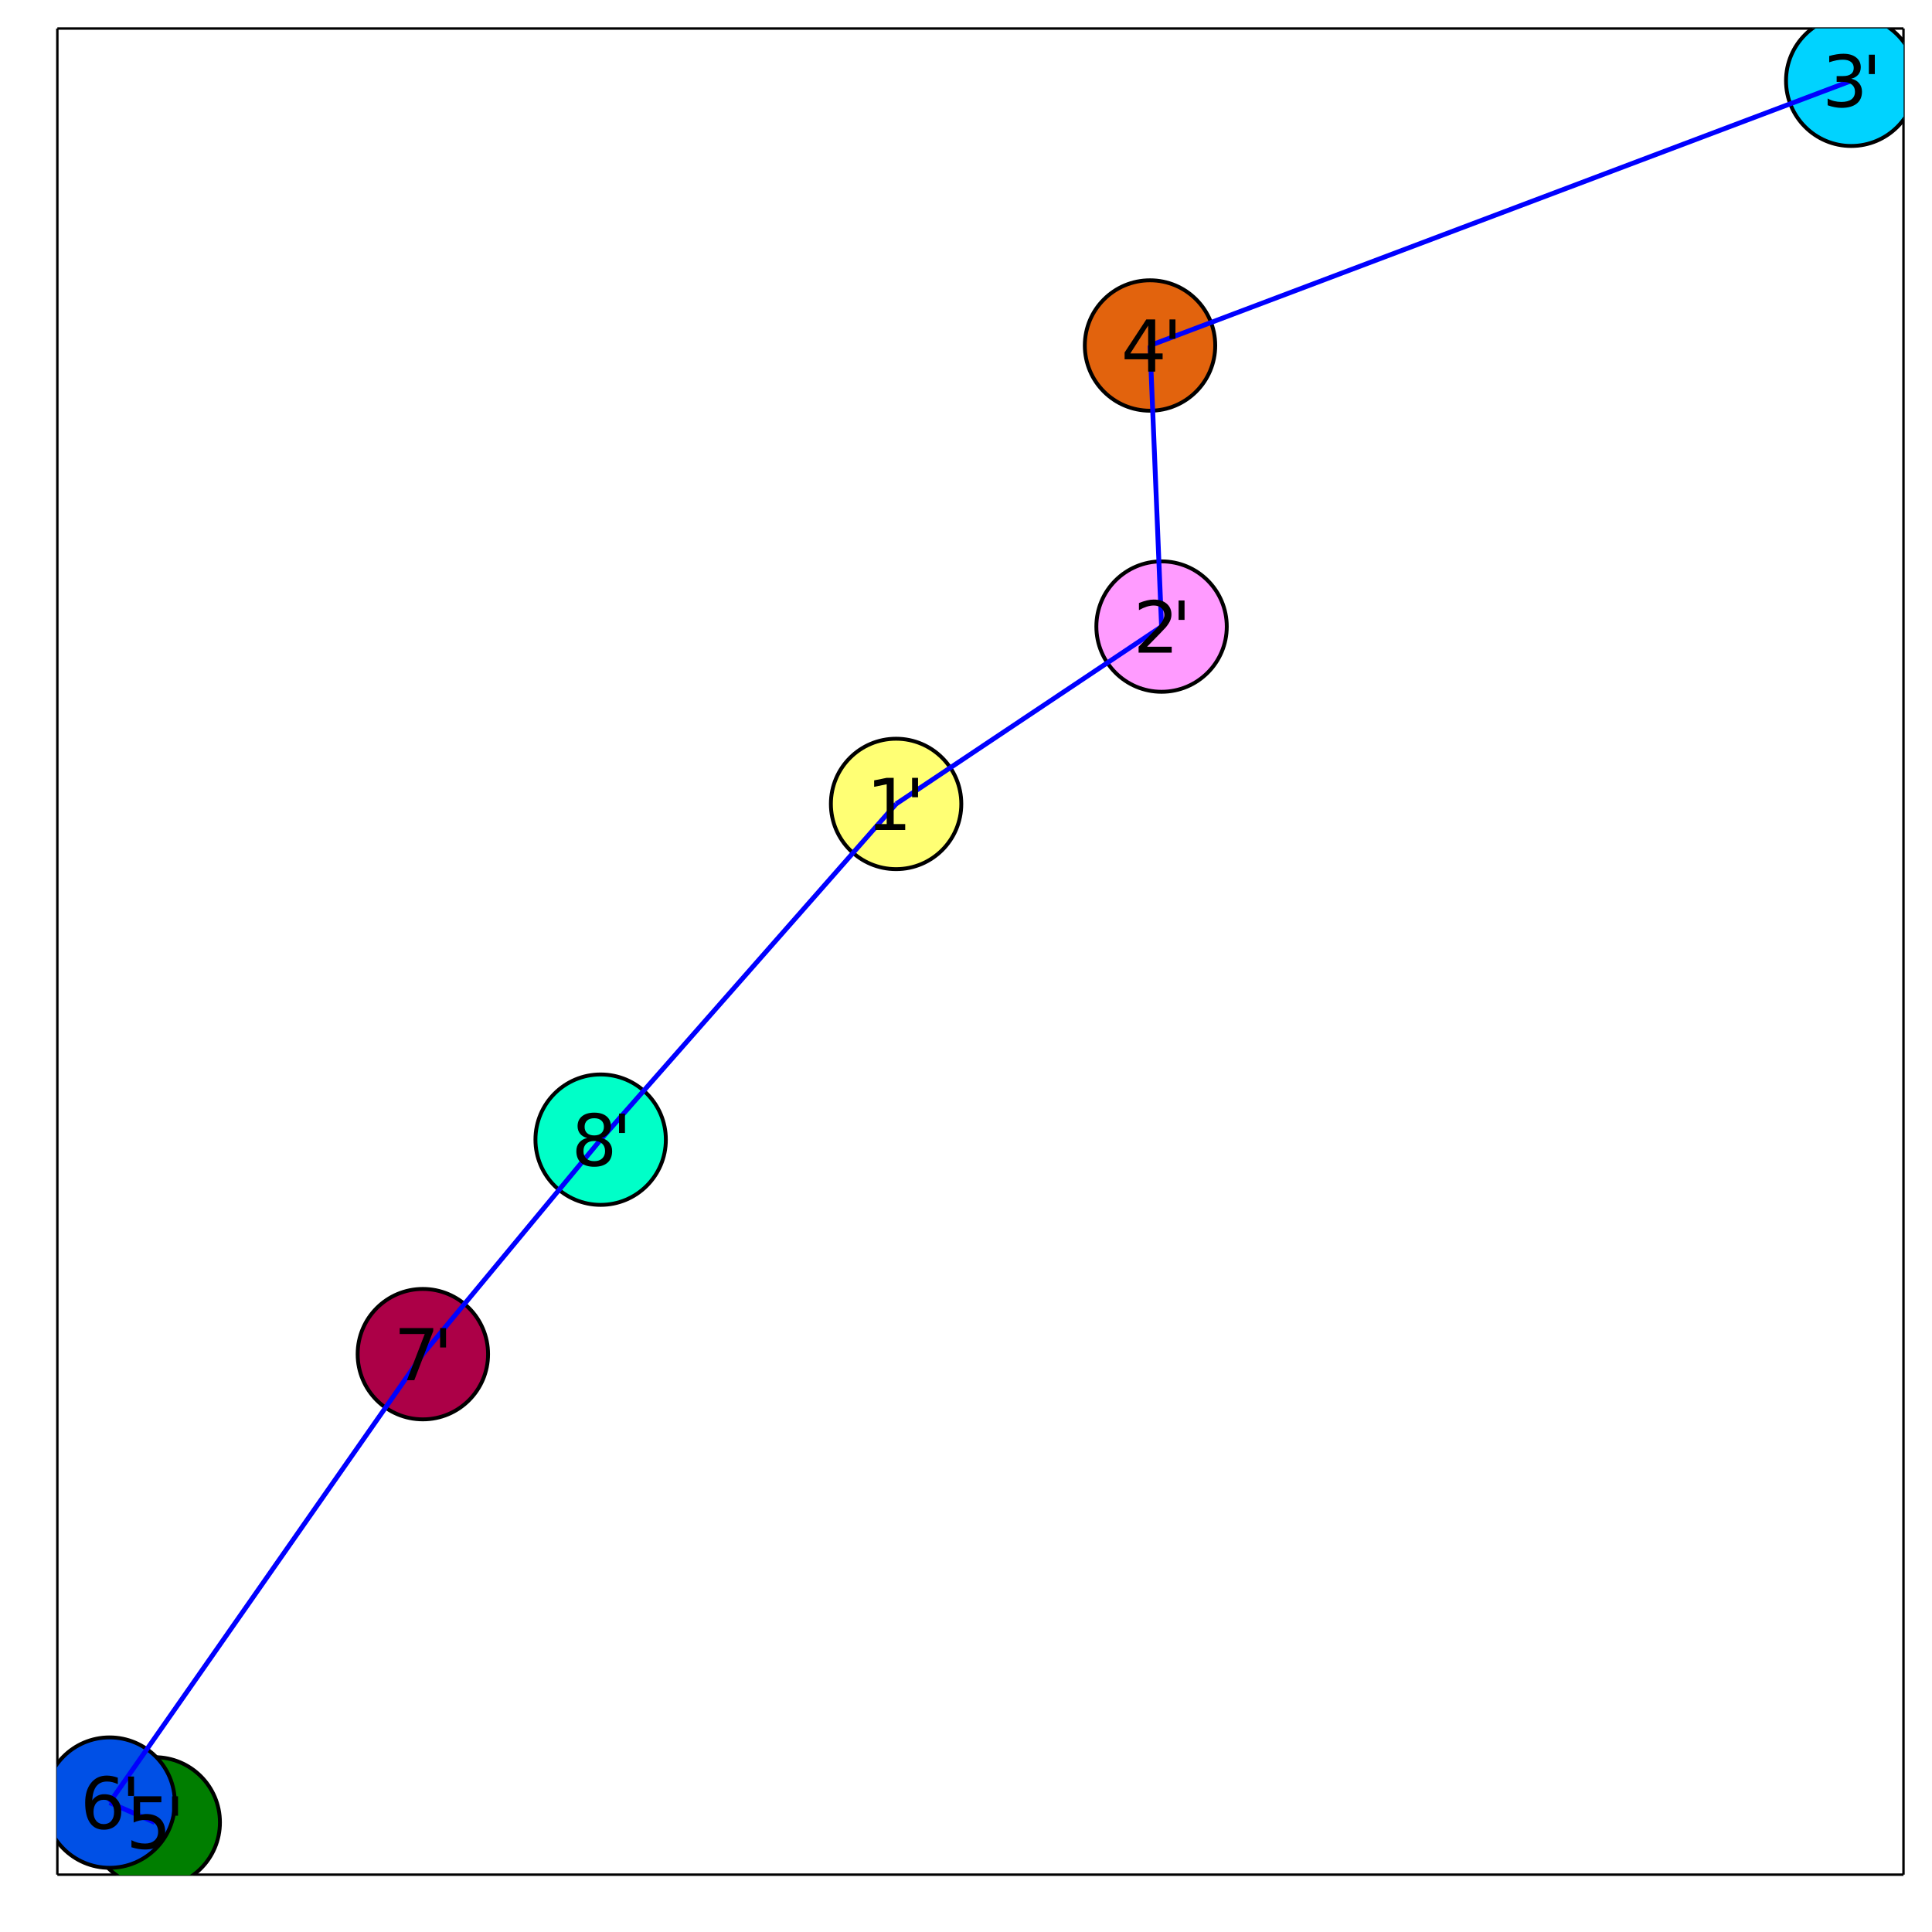
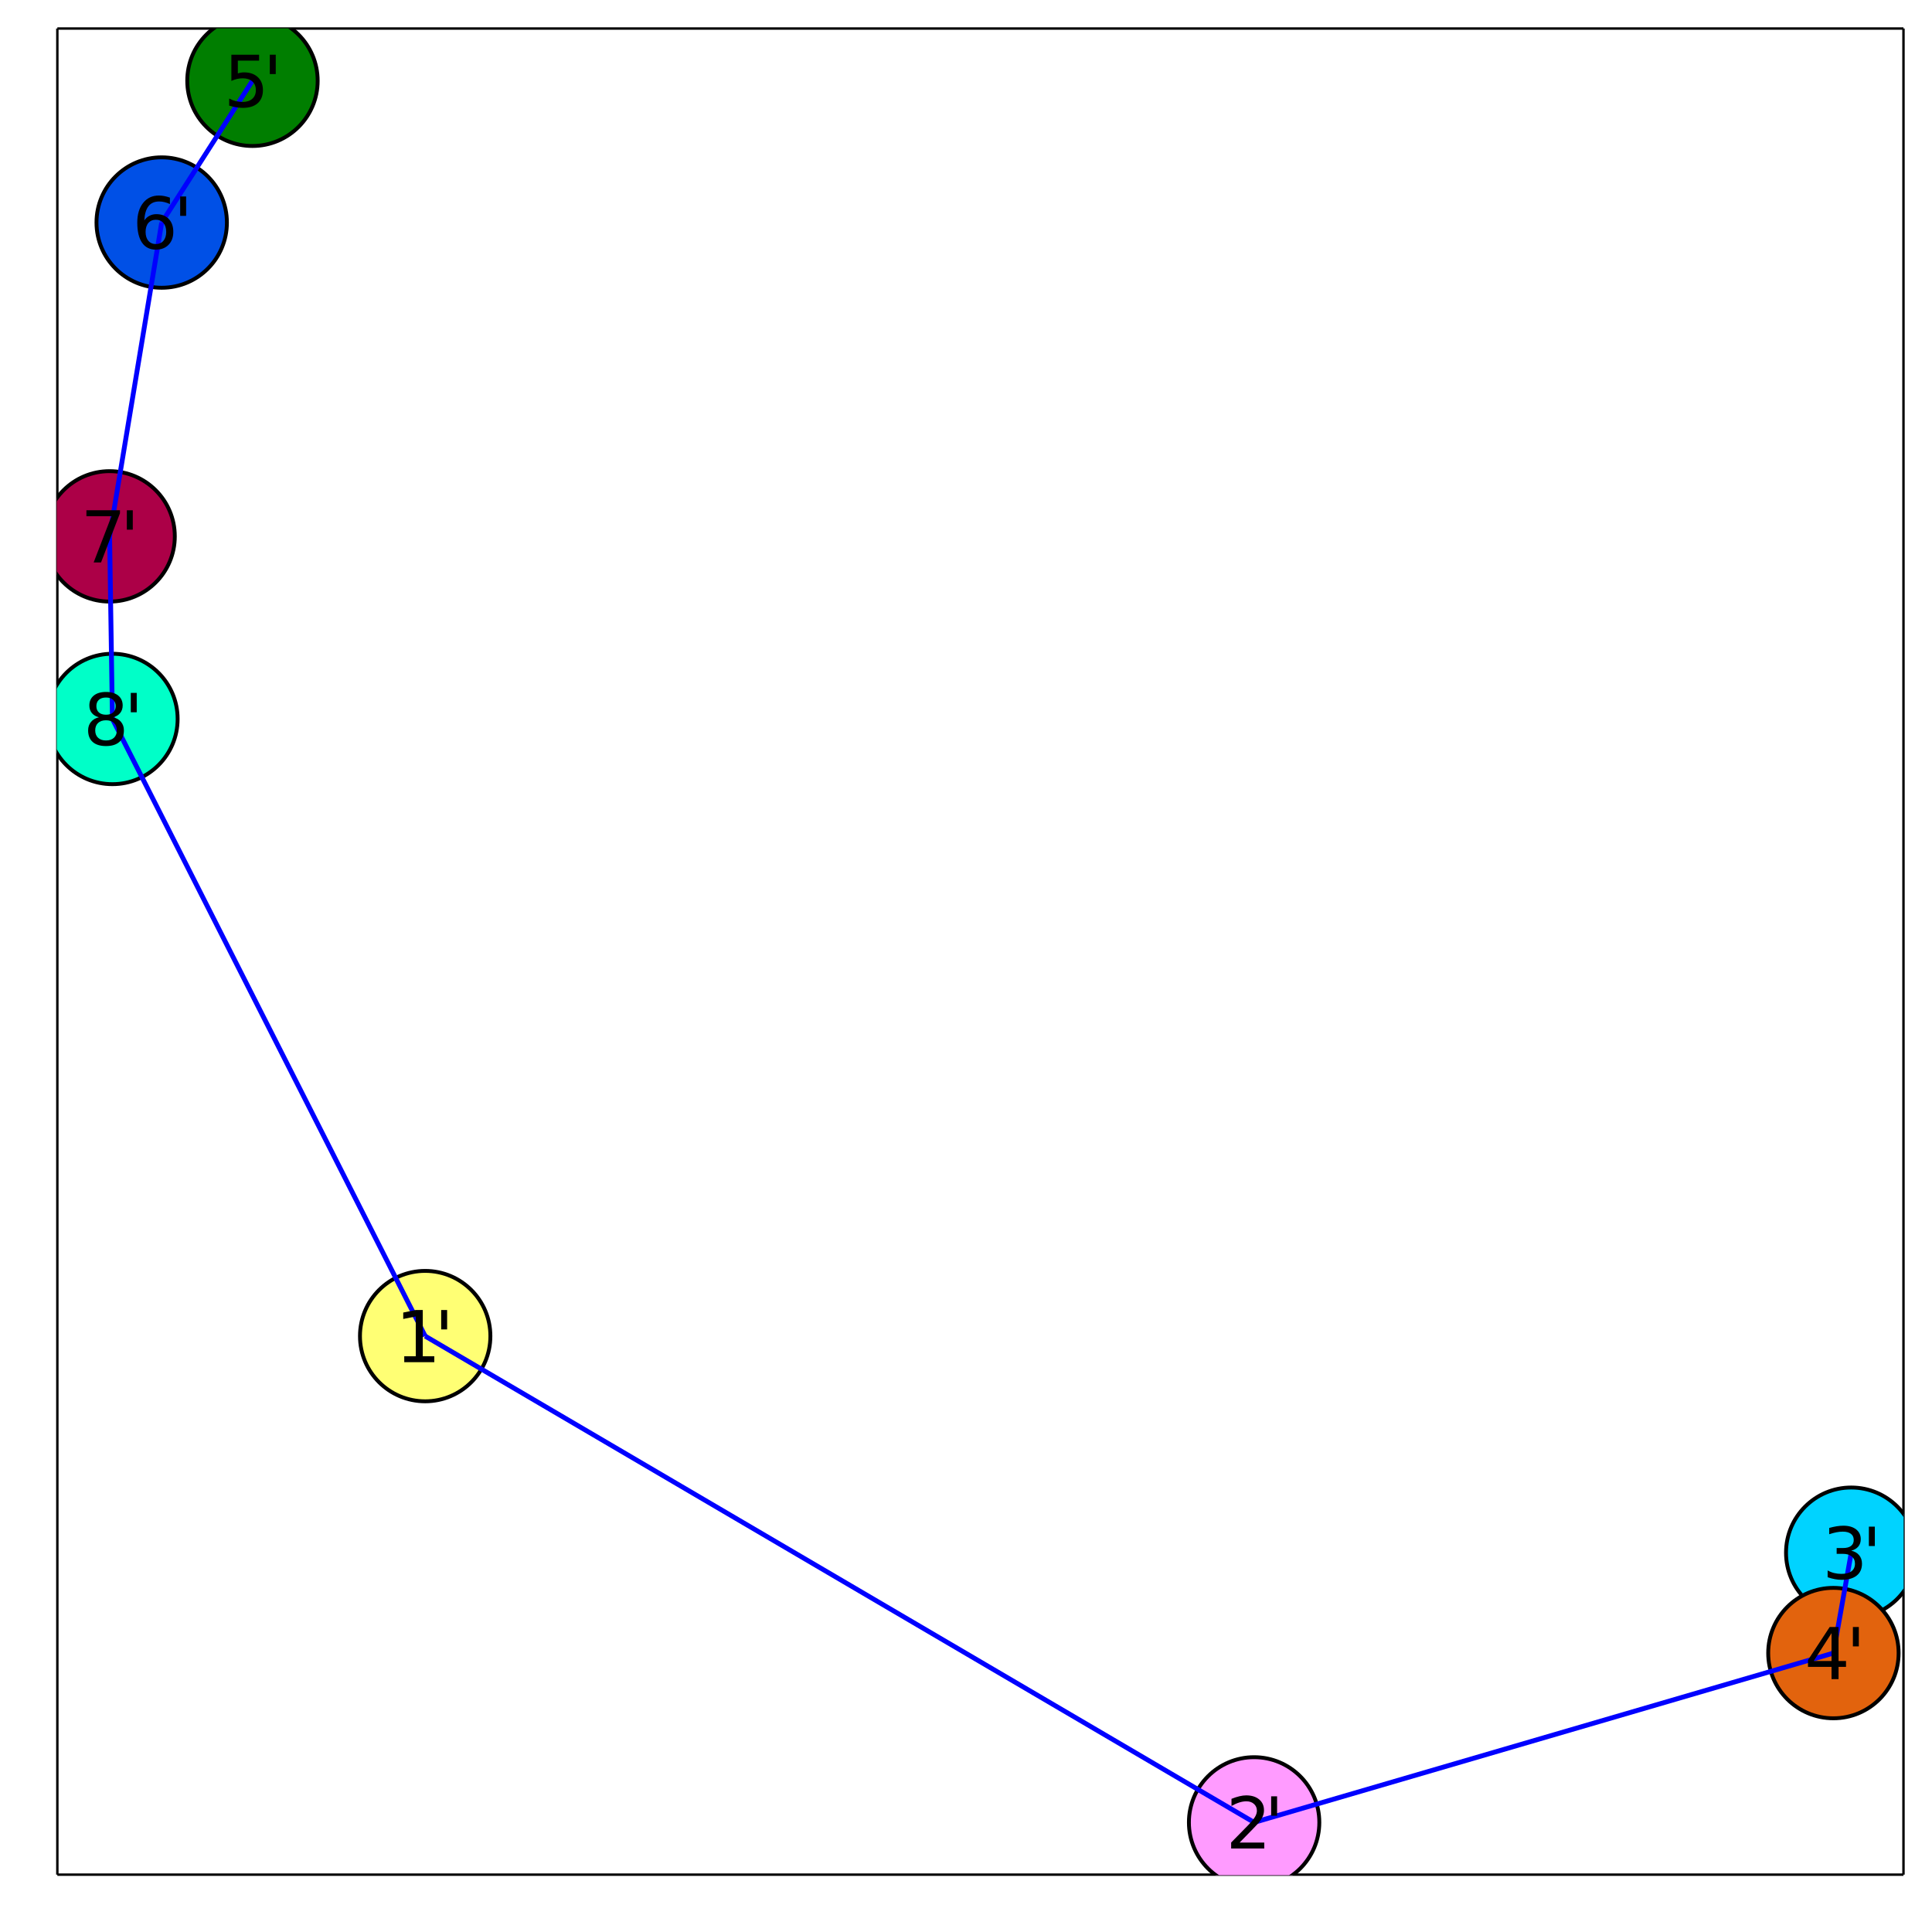
<svg xmlns="http://www.w3.org/2000/svg" width="800" height="800" viewBox="0 0 3200 3200">
  <defs>
-     <clipPath id="clip030">
+     <clipPath id="clip700">
      <rect x="0" y="0" width="3200" height="3200" />
    </clipPath>
  </defs>
-   <path clip-path="url(#clip030)" d=" M0 3200 L3200 3200 L3200 0 L0 0  Z   " fill="#ffffff" fill-rule="evenodd" fill-opacity="1" />
+   <path clip-path="url(#clip700)" d=" M0 3200 L3200 3200 L3200 0 L0 0  Z   " fill="#ffffff" fill-rule="evenodd" fill-opacity="1" />
  <defs>
-     <clipPath id="clip031">
+     <clipPath id="clip701">
      <rect x="640" y="320" width="2241" height="2241" />
    </clipPath>
  </defs>
-   <path clip-path="url(#clip030)" d=" M94.992 3105.01 L3152.76 3105.01 L3152.76 47.244 L94.992 47.244  Z   " fill="#ffffff" fill-rule="evenodd" fill-opacity="1" />
+   <path clip-path="url(#clip700)" d=" M94.992 3105.01 L3152.76 3105.01 L3152.76 47.244 L94.992 47.244  Z   " fill="#ffffff" fill-rule="evenodd" fill-opacity="1" />
  <defs>
-     <clipPath id="clip032">
+     <clipPath id="clip702">
      <rect x="94" y="47" width="3059" height="3059" />
    </clipPath>
  </defs>
-   <polyline clip-path="url(#clip030)" style="stroke:#000000; stroke-width:4; stroke-opacity:1; fill:none" points="   94.992,3105.01 3152.76,3105.01    " />
-   <polyline clip-path="url(#clip030)" style="stroke:#000000; stroke-width:4; stroke-opacity:1; fill:none" points="   94.992,3105.01 94.992,47.244    " />
-   <polyline clip-path="url(#clip030)" style="stroke:#000000; stroke-width:4; stroke-opacity:1; fill:none" points="   94.992,47.244 3152.76,47.244    " />
-   <polyline clip-path="url(#clip030)" style="stroke:#000000; stroke-width:4; stroke-opacity:1; fill:none" points="   3152.76,3105.01 3152.76,47.244    " />
-   <circle clip-path="url(#clip032)" cx="1484.22" cy="1331.56" r="108" fill="#ffff74" fill-rule="evenodd" fill-opacity="1" stroke="#000000" stroke-opacity="1" stroke-width="6.4" />
-   <circle clip-path="url(#clip032)" cx="1923.92" cy="1037.81" r="108" fill="#ff9bff" fill-rule="evenodd" fill-opacity="1" stroke="#000000" stroke-opacity="1" stroke-width="6.4" />
-   <circle clip-path="url(#clip032)" cx="3066.22" cy="133.785" r="108" fill="#00d3ff" fill-rule="evenodd" fill-opacity="1" stroke="#000000" stroke-opacity="1" stroke-width="6.4" />
-   <circle clip-path="url(#clip032)" cx="1904.8" cy="572.269" r="108" fill="#e2630d" fill-rule="evenodd" fill-opacity="1" stroke="#000000" stroke-opacity="1" stroke-width="6.4" />
-   <circle clip-path="url(#clip032)" cx="256.285" cy="3018.47" r="108" fill="#007e00" fill-rule="evenodd" fill-opacity="1" stroke="#000000" stroke-opacity="1" stroke-width="6.4" />
-   <circle clip-path="url(#clip032)" cx="181.533" cy="2985.69" r="108" fill="#0050e6" fill-rule="evenodd" fill-opacity="1" stroke="#000000" stroke-opacity="1" stroke-width="6.4" />
-   <circle clip-path="url(#clip032)" cx="700.392" cy="2242.91" r="108" fill="#ac0047" fill-rule="evenodd" fill-opacity="1" stroke="#000000" stroke-opacity="1" stroke-width="6.4" />
-   <circle clip-path="url(#clip032)" cx="994.872" cy="1887.64" r="108" fill="#00ffc8" fill-rule="evenodd" fill-opacity="1" stroke="#000000" stroke-opacity="1" stroke-width="6.4" />
-   <polyline clip-path="url(#clip032)" style="stroke:#0000ff; stroke-width:8; stroke-opacity:1; fill:none" points="   1484.22,1331.56 1923.92,1037.81    " />
-   <polyline clip-path="url(#clip032)" style="stroke:#0000ff; stroke-width:8; stroke-opacity:1; fill:none" points="   1484.22,1331.56 994.872,1887.64    " />
-   <polyline clip-path="url(#clip032)" style="stroke:#0000ff; stroke-width:8; stroke-opacity:1; fill:none" points="   1923.92,1037.81 1904.8,572.269    " />
-   <polyline clip-path="url(#clip032)" style="stroke:#0000ff; stroke-width:8; stroke-opacity:1; fill:none" points="   3066.22,133.785 1904.8,572.269    " />
-   <polyline clip-path="url(#clip032)" style="stroke:#0000ff; stroke-width:8; stroke-opacity:1; fill:none" points="   256.285,3018.47 181.533,2985.69    " />
-   <polyline clip-path="url(#clip032)" style="stroke:#0000ff; stroke-width:8; stroke-opacity:1; fill:none" points="   181.533,2985.69 700.392,2242.91    " />
-   <polyline clip-path="url(#clip032)" style="stroke:#0000ff; stroke-width:8; stroke-opacity:1; fill:none" points="   700.392,2242.91 994.872,1887.64    " />
-   <path clip-path="url(#clip030)" d="M 0 0 M1449.55 1364.93 L1468.65 1364.93 L1468.65 1299.01 L1447.87 1303.18 L1447.87 1292.53 L1468.53 1288.36 L1480.22 1288.36 L1480.22 1364.93 L1499.32 1364.93 L1499.32 1374.76 L1449.55 1374.76 L1449.55 1364.93 Z" fill="#000000" fill-rule="evenodd" fill-opacity="1" />
-   <path clip-path="url(#clip030)" d="M 0 0 M1520.56 1288.36 L1520.56 1320.48 L1510.72 1320.48 L1510.72 1288.36 L1520.56 1288.36 Z" fill="#000000" fill-rule="evenodd" fill-opacity="1" />
-   <path clip-path="url(#clip030)" d="M 0 0 M1899.93 1071.17 L1940.73 1071.17 L1940.73 1081.01 L1885.87 1081.01 L1885.87 1071.17 Q1892.53 1064.29 1903.98 1052.71 Q1915.5 1041.08 1918.45 1037.73 Q1924.07 1031.42 1926.26 1027.08 Q1928.52 1022.68 1928.52 1018.45 Q1928.52 1011.57 1923.66 1007.23 Q1918.86 1002.89 1911.1 1002.89 Q1905.6 1002.89 1899.47 1004.8 Q1893.39 1006.71 1886.45 1010.58 L1886.45 998.779 Q1893.51 995.943 1899.64 994.496 Q1905.78 993.049 1910.87 993.049 Q1924.3 993.049 1932.28 999.762 Q1940.27 1006.48 1940.27 1017.7 Q1940.27 1023.03 1938.24 1027.83 Q1936.28 1032.57 1931.01 1039.06 Q1929.56 1040.73 1921.81 1048.78 Q1914.05 1056.76 1899.93 1071.17 Z" fill="#000000" fill-rule="evenodd" fill-opacity="1" />
-   <path clip-path="url(#clip030)" d="M 0 0 M1961.97 994.612 L1961.97 1026.73 L1952.13 1026.73 L1952.13 994.612 L1961.97 994.612 Z" fill="#000000" fill-rule="evenodd" fill-opacity="1" />
-   <path clip-path="url(#clip030)" d="M 0 0 M3066.22 130.399 Q3074.61 132.193 3079.29 137.864 Q3084.04 143.536 3084.04 151.869 Q3084.04 164.658 3075.24 171.661 Q3066.45 178.663 3050.24 178.663 Q3044.8 178.663 3039.02 177.563 Q3033.29 176.522 3027.15 174.38 L3027.15 163.096 Q3032.01 165.931 3037.8 167.378 Q3043.59 168.825 3049.9 168.825 Q3060.89 168.825 3066.62 164.485 Q3072.41 160.144 3072.41 151.869 Q3072.41 144.23 3067.03 139.948 Q3061.7 135.607 3052.15 135.607 L3042.08 135.607 L3042.08 126.001 L3052.62 126.001 Q3061.24 126.001 3065.81 122.587 Q3070.38 119.115 3070.38 112.633 Q3070.38 105.978 3065.64 102.448 Q3060.95 98.86 3052.15 98.86 Q3047.35 98.86 3041.85 99.902 Q3036.35 100.943 3029.76 103.142 L3029.76 92.726 Q3036.41 90.874 3042.2 89.948 Q3048.04 89.022 3053.19 89.022 Q3066.5 89.022 3074.26 95.098 Q3082.01 101.117 3082.01 111.418 Q3082.01 118.594 3077.91 123.571 Q3073.8 128.489 3066.22 130.399 Z" fill="#000000" fill-rule="evenodd" fill-opacity="1" />
-   <path clip-path="url(#clip030)" d="M 0 0 M3105.28 90.585 L3105.28 122.702 L3095.44 122.702 L3095.44 90.585 L3105.28 90.585 Z" fill="#000000" fill-rule="evenodd" fill-opacity="1" />
-   <path clip-path="url(#clip030)" d="M 0 0 M1901.71 539.254 L1872.19 585.377 L1901.71 585.377 L1901.71 539.254 M1898.64 529.069 L1913.34 529.069 L1913.34 585.377 L1925.66 585.377 L1925.66 595.099 L1913.34 595.099 L1913.34 615.469 L1901.71 615.469 L1901.71 595.099 L1862.7 595.099 L1862.7 583.814 L1898.64 529.069 Z" fill="#000000" fill-rule="evenodd" fill-opacity="1" />
-   <path clip-path="url(#clip030)" d="M 0 0 M1946.9 529.069 L1946.9 561.187 L1937.07 561.187 L1937.07 529.069 L1946.9 529.069 Z" fill="#000000" fill-rule="evenodd" fill-opacity="1" />
-   <path clip-path="url(#clip030)" d="M 0 0 M221.36 2975.27 L267.251 2975.27 L267.251 2985.11 L232.066 2985.11 L232.066 3006.29 Q234.613 3005.42 237.159 3005.01 Q239.705 3004.55 242.252 3004.55 Q256.719 3004.55 265.168 3012.48 Q273.617 3020.41 273.617 3033.95 Q273.617 3047.89 264.937 3055.65 Q256.256 3063.35 240.458 3063.35 Q235.018 3063.35 229.346 3062.42 Q223.733 3061.49 217.715 3059.64 L217.715 3047.89 Q222.923 3050.73 228.478 3052.12 Q234.034 3053.51 240.226 3053.51 Q250.238 3053.51 256.082 3048.24 Q261.927 3042.98 261.927 3033.95 Q261.927 3024.92 256.082 3019.65 Q250.238 3014.39 240.226 3014.39 Q235.539 3014.39 230.851 3015.43 Q226.221 3016.47 221.36 3018.67 L221.36 2975.27 Z" fill="#000000" fill-rule="evenodd" fill-opacity="1" />
-   <path clip-path="url(#clip030)" d="M 0 0 M294.855 2975.27 L294.855 3007.39 L285.017 3007.39 L285.017 2975.27 L294.855 2975.27 Z" fill="#000000" fill-rule="evenodd" fill-opacity="1" />
-   <path clip-path="url(#clip030)" d="M 0 0 M171.926 2981.03 Q164.056 2981.03 159.426 2986.41 Q154.855 2991.8 154.855 3001.17 Q154.855 3010.49 159.426 3015.93 Q164.056 3021.31 171.926 3021.31 Q179.797 3021.31 184.368 3015.93 Q188.998 3010.49 188.998 3001.17 Q188.998 2991.8 184.368 2986.41 Q179.797 2981.03 171.926 2981.03 M195.132 2944.4 L195.132 2955.05 Q190.734 2952.97 186.22 2951.87 Q181.764 2950.77 177.366 2950.77 Q165.792 2950.77 159.658 2958.58 Q153.581 2966.39 152.713 2982.19 Q156.128 2977.16 161.278 2974.49 Q166.429 2971.77 172.621 2971.77 Q185.641 2971.77 193.164 2979.7 Q200.745 2987.57 200.745 3001.17 Q200.745 3014.48 192.875 3022.53 Q185.005 3030.57 171.926 3030.57 Q156.938 3030.57 149.01 3019.11 Q141.081 3007.59 141.081 2985.78 Q141.081 2965.29 150.804 2953.14 Q160.526 2940.93 176.903 2940.93 Q181.301 2940.93 185.757 2941.8 Q190.271 2942.66 195.132 2944.4 Z" fill="#000000" fill-rule="evenodd" fill-opacity="1" />
-   <path clip-path="url(#clip030)" d="M 0 0 M221.984 2942.49 L221.984 2974.61 L212.146 2974.61 L212.146 2942.49 L221.984 2942.49 Z" fill="#000000" fill-rule="evenodd" fill-opacity="1" />
-   <path clip-path="url(#clip030)" d="M 0 0 M661.995 2199.71 L717.55 2199.71 L717.55 2204.69 L686.185 2286.11 L673.974 2286.11 L703.488 2209.55 L661.995 2209.55 L661.995 2199.71 Z" fill="#000000" fill-rule="evenodd" fill-opacity="1" />
-   <path clip-path="url(#clip030)" d="M 0 0 M738.789 2199.71 L738.789 2231.83 L728.951 2231.83 L728.951 2199.71 L738.789 2199.71 Z" fill="#000000" fill-rule="evenodd" fill-opacity="1" />
-   <path clip-path="url(#clip030)" d="M 0 0 M984.253 1889.81 Q975.919 1889.81 971.116 1894.27 Q966.371 1898.72 966.371 1906.54 Q966.371 1914.35 971.116 1918.8 Q975.919 1923.26 984.253 1923.26 Q992.586 1923.26 997.389 1918.8 Q1002.19 1914.29 1002.19 1906.54 Q1002.19 1898.72 997.389 1894.27 Q992.644 1889.81 984.253 1889.81 M972.563 1884.83 Q965.04 1882.98 960.815 1877.83 Q956.649 1872.68 956.649 1865.27 Q956.649 1854.92 963.998 1848.9 Q971.405 1842.88 984.253 1842.88 Q997.158 1842.88 1004.51 1848.9 Q1011.86 1854.92 1011.86 1865.27 Q1011.86 1872.68 1007.63 1877.83 Q1003.47 1882.98 996 1884.83 Q1004.45 1886.8 1009.14 1892.53 Q1013.88 1898.26 1013.88 1906.54 Q1013.88 1919.09 1006.19 1925.81 Q998.546 1932.52 984.253 1932.52 Q969.959 1932.52 962.262 1925.81 Q954.623 1919.09 954.623 1906.54 Q954.623 1898.26 959.368 1892.53 Q964.114 1886.8 972.563 1884.83 M968.28 1866.37 Q968.28 1873.09 972.447 1876.85 Q976.672 1880.61 984.253 1880.61 Q991.776 1880.61 996 1876.85 Q1000.28 1873.09 1000.28 1866.37 Q1000.28 1859.66 996 1855.9 Q991.776 1852.14 984.253 1852.14 Q976.672 1852.14 972.447 1855.9 Q968.28 1859.66 968.28 1866.37 Z" fill="#000000" fill-rule="evenodd" fill-opacity="1" />
-   <path clip-path="url(#clip030)" d="M 0 0 M1035.12 1844.44 L1035.12 1876.56 L1025.28 1876.56 L1025.28 1844.44 L1035.12 1844.44 Z" fill="#000000" fill-rule="evenodd" fill-opacity="1" />
+   <polyline clip-path="url(#clip700)" style="stroke:#000000; stroke-width:4; stroke-opacity:1; fill:none" points="   94.992,3105.01 3152.76,3105.01    " />
+   <polyline clip-path="url(#clip700)" style="stroke:#000000; stroke-width:4; stroke-opacity:1; fill:none" points="   94.992,3105.01 94.992,47.244    " />
+   <polyline clip-path="url(#clip700)" style="stroke:#000000; stroke-width:4; stroke-opacity:1; fill:none" points="   94.992,47.244 3152.76,47.244    " />
+   <polyline clip-path="url(#clip700)" style="stroke:#000000; stroke-width:4; stroke-opacity:1; fill:none" points="   3152.76,3105.01 3152.76,47.244    " />
+   <circle clip-path="url(#clip702)" cx="704.228" cy="2213.01" r="108" fill="#ffff74" fill-rule="evenodd" fill-opacity="1" stroke="#000000" stroke-opacity="1" stroke-width="6.4" />
+   <circle clip-path="url(#clip702)" cx="2077.21" cy="3018.47" r="108" fill="#ff9bff" fill-rule="evenodd" fill-opacity="1" stroke="#000000" stroke-opacity="1" stroke-width="6.4" />
+   <circle clip-path="url(#clip702)" cx="3066.22" cy="2571.8" r="108" fill="#00d3ff" fill-rule="evenodd" fill-opacity="1" stroke="#000000" stroke-opacity="1" stroke-width="6.4" />
+   <circle clip-path="url(#clip702)" cx="3036.71" cy="2738.02" r="108" fill="#e2630d" fill-rule="evenodd" fill-opacity="1" stroke="#000000" stroke-opacity="1" stroke-width="6.4" />
+   <circle clip-path="url(#clip702)" cx="418.158" cy="133.785" r="108" fill="#007e00" fill-rule="evenodd" fill-opacity="1" stroke="#000000" stroke-opacity="1" stroke-width="6.4" />
+   <circle clip-path="url(#clip702)" cx="267.827" cy="368.62" r="108" fill="#0050e6" fill-rule="evenodd" fill-opacity="1" stroke="#000000" stroke-opacity="1" stroke-width="6.4" />
+   <circle clip-path="url(#clip702)" cx="181.533" cy="888.382" r="108" fill="#ac0047" fill-rule="evenodd" fill-opacity="1" stroke="#000000" stroke-opacity="1" stroke-width="6.4" />
+   <circle clip-path="url(#clip702)" cx="186.211" cy="1190.83" r="108" fill="#00ffc8" fill-rule="evenodd" fill-opacity="1" stroke="#000000" stroke-opacity="1" stroke-width="6.4" />
+   <polyline clip-path="url(#clip702)" style="stroke:#0000ff; stroke-width:8; stroke-opacity:1; fill:none" points="   704.228,2213.01 2077.21,3018.47    " />
+   <polyline clip-path="url(#clip702)" style="stroke:#0000ff; stroke-width:8; stroke-opacity:1; fill:none" points="   704.228,2213.01 186.211,1190.83    " />
+   <polyline clip-path="url(#clip702)" style="stroke:#0000ff; stroke-width:8; stroke-opacity:1; fill:none" points="   2077.21,3018.47 3036.71,2738.02    " />
+   <polyline clip-path="url(#clip702)" style="stroke:#0000ff; stroke-width:8; stroke-opacity:1; fill:none" points="   3066.22,2571.8 3036.71,2738.02    " />
+   <polyline clip-path="url(#clip702)" style="stroke:#0000ff; stroke-width:8; stroke-opacity:1; fill:none" points="   418.158,133.785 267.827,368.62    " />
+   <polyline clip-path="url(#clip702)" style="stroke:#0000ff; stroke-width:8; stroke-opacity:1; fill:none" points="   267.827,368.62 181.533,888.382    " />
+   <polyline clip-path="url(#clip702)" style="stroke:#0000ff; stroke-width:8; stroke-opacity:1; fill:none" points="   181.533,888.382 186.211,1190.83    " />
+   <path clip-path="url(#clip700)" d="M 0 0 M669.564 2246.38 L688.661 2246.38 L688.661 2180.46 L667.885 2184.63 L667.885 2173.98 L688.545 2169.81 L700.235 2169.81 L700.235 2246.38 L719.332 2246.38 L719.332 2256.21 L669.564 2256.21 L669.564 2246.38 Z" fill="#000000" fill-rule="evenodd" fill-opacity="1" />
+   <path clip-path="url(#clip700)" d="M 0 0 M740.57 2169.81 L740.57 2201.93 L730.732 2201.93 L730.732 2169.81 L740.57 2169.81 Z" fill="#000000" fill-rule="evenodd" fill-opacity="1" />
+   <path clip-path="url(#clip700)" d="M 0 0 M2053.22 3051.83 L2094.02 3051.83 L2094.02 3061.67 L2039.16 3061.67 L2039.16 3051.83 Q2045.81 3044.94 2057.27 3033.37 Q2068.79 3021.74 2071.74 3018.38 Q2077.35 3012.07 2079.55 3007.73 Q2081.81 3003.33 2081.81 2999.11 Q2081.81 2992.22 2076.95 2987.88 Q2072.14 2983.54 2064.39 2983.54 Q2058.89 2983.54 2052.76 2985.45 Q2046.68 2987.36 2039.74 2991.24 L2039.74 2979.43 Q2046.8 2976.6 2052.93 2975.15 Q2059.06 2973.7 2064.16 2973.7 Q2077.58 2973.7 2085.57 2980.42 Q2093.56 2987.13 2093.56 2998.36 Q2093.56 3003.68 2091.53 3008.48 Q2089.56 3013.23 2084.3 3019.71 Q2082.85 3021.39 2075.09 3029.43 Q2067.34 3037.42 2053.22 3051.83 Z" fill="#000000" fill-rule="evenodd" fill-opacity="1" />
+   <path clip-path="url(#clip700)" d="M 0 0 M2115.26 2975.27 L2115.26 3007.39 L2105.42 3007.39 L2105.42 2975.27 L2115.26 2975.27 Z" fill="#000000" fill-rule="evenodd" fill-opacity="1" />
+   <path clip-path="url(#clip700)" d="M 0 0 M3066.22 2568.42 Q3074.61 2570.21 3079.29 2575.88 Q3084.04 2581.55 3084.04 2589.88 Q3084.04 2602.67 3075.24 2609.68 Q3066.45 2616.68 3050.24 2616.68 Q3044.8 2616.68 3039.02 2615.58 Q3033.29 2614.54 3027.15 2612.4 L3027.15 2601.11 Q3032.01 2603.95 3037.8 2605.39 Q3043.59 2606.84 3049.9 2606.84 Q3060.89 2606.84 3066.62 2602.5 Q3072.41 2598.16 3072.41 2589.88 Q3072.41 2582.25 3067.03 2577.96 Q3061.7 2573.62 3052.15 2573.62 L3042.08 2573.62 L3042.08 2564.02 L3052.62 2564.02 Q3061.24 2564.02 3065.81 2560.6 Q3070.38 2557.13 3070.38 2550.65 Q3070.38 2543.99 3065.64 2540.46 Q3060.95 2536.88 3052.15 2536.88 Q3047.35 2536.88 3041.85 2537.92 Q3036.35 2538.96 3029.76 2541.16 L3029.76 2530.74 Q3036.41 2528.89 3042.2 2527.96 Q3048.04 2527.04 3053.19 2527.04 Q3066.5 2527.04 3074.26 2533.11 Q3082.01 2539.13 3082.01 2549.43 Q3082.01 2556.61 3077.91 2561.59 Q3073.8 2566.51 3066.22 2568.42 Z" fill="#000000" fill-rule="evenodd" fill-opacity="1" />
+   <path clip-path="url(#clip700)" d="M 0 0 M3105.28 2528.6 L3105.28 2560.72 L3095.44 2560.72 L3095.44 2528.6 L3105.28 2528.6 Z" fill="#000000" fill-rule="evenodd" fill-opacity="1" />
+   <path clip-path="url(#clip700)" d="M 0 0 M3033.61 2705.01 L3004.1 2751.13 L3033.61 2751.13 L3033.61 2705.01 M3030.55 2694.82 L3045.24 2694.82 L3045.24 2751.13 L3057.57 2751.13 L3057.57 2760.85 L3045.24 2760.85 L3045.24 2781.22 L3033.61 2781.22 L3033.61 2760.85 L2994.61 2760.85 L2994.61 2749.57 L3030.55 2694.82 Z" fill="#000000" fill-rule="evenodd" fill-opacity="1" />
+   <path clip-path="url(#clip700)" d="M 0 0 M3078.81 2694.82 L3078.81 2726.94 L3068.97 2726.94 L3068.97 2694.82 L3078.81 2694.82 Z" fill="#000000" fill-rule="evenodd" fill-opacity="1" />
+   <path clip-path="url(#clip700)" d="M 0 0 M383.234 90.585 L429.125 90.585 L429.125 100.422 L393.94 100.422 L393.94 121.603 Q396.486 120.735 399.032 120.33 Q401.579 119.867 404.125 119.867 Q418.592 119.867 427.041 127.795 Q435.491 135.723 435.491 149.265 Q435.491 163.212 426.81 170.966 Q418.129 178.663 402.331 178.663 Q396.891 178.663 391.22 177.737 Q385.607 176.811 379.588 174.959 L379.588 163.212 Q384.796 166.047 390.352 167.436 Q395.907 168.825 402.099 168.825 Q412.111 168.825 417.956 163.559 Q423.801 158.293 423.801 149.265 Q423.801 140.237 417.956 134.971 Q412.111 129.705 402.099 129.705 Q397.412 129.705 392.725 130.746 Q388.095 131.788 383.234 133.987 L383.234 90.585 Z" fill="#000000" fill-rule="evenodd" fill-opacity="1" />
+   <path clip-path="url(#clip700)" d="M 0 0 M456.729 90.585 L456.729 122.702 L446.891 122.702 L446.891 90.585 L456.729 90.585 Z" fill="#000000" fill-rule="evenodd" fill-opacity="1" />
+   <path clip-path="url(#clip700)" d="M 0 0 M258.221 363.961 Q250.351 363.961 245.721 369.343 Q241.149 374.725 241.149 384.1 Q241.149 393.417 245.721 398.857 Q250.351 404.239 258.221 404.239 Q266.091 404.239 270.663 398.857 Q275.293 393.417 275.293 384.1 Q275.293 374.725 270.663 369.343 Q266.091 363.961 258.221 363.961 M281.427 327.33 L281.427 337.978 Q277.029 335.895 272.515 334.795 Q268.059 333.695 263.661 333.695 Q252.087 333.695 245.952 341.508 Q239.876 349.32 239.008 365.119 Q242.422 360.084 247.573 357.422 Q252.723 354.702 258.915 354.702 Q271.936 354.702 279.459 362.63 Q287.04 370.501 287.04 384.1 Q287.04 397.41 279.17 405.454 Q271.3 413.498 258.221 413.498 Q243.233 413.498 235.304 402.04 Q227.376 390.524 227.376 368.707 Q227.376 348.221 237.098 336.068 Q246.821 323.858 263.198 323.858 Q267.596 323.858 272.052 324.726 Q276.566 325.594 281.427 327.33 Z" fill="#000000" fill-rule="evenodd" fill-opacity="1" />
+   <path clip-path="url(#clip700)" d="M 0 0 M308.279 325.42 L308.279 357.538 L298.441 357.538 L298.441 325.42 L308.279 325.42 Z" fill="#000000" fill-rule="evenodd" fill-opacity="1" />
+   <path clip-path="url(#clip700)" d="M 0 0 M143.136 845.182 L198.691 845.182 L198.691 850.159 L167.326 931.582 L155.115 931.582 L184.629 855.02 L143.136 855.02 L143.136 845.182 Z" fill="#000000" fill-rule="evenodd" fill-opacity="1" />
+   <path clip-path="url(#clip700)" d="M 0 0 M219.929 845.182 L219.929 877.3 L210.091 877.3 L210.091 845.182 L219.929 845.182 Z" fill="#000000" fill-rule="evenodd" fill-opacity="1" />
+   <path clip-path="url(#clip700)" d="M 0 0 M175.592 1193 Q167.259 1193 162.456 1197.45 Q157.71 1201.91 157.71 1209.72 Q157.71 1217.53 162.456 1221.99 Q167.259 1226.45 175.592 1226.45 Q183.925 1226.45 188.729 1221.99 Q193.532 1217.48 193.532 1209.72 Q193.532 1201.91 188.729 1197.45 Q183.983 1193 175.592 1193 M163.902 1188.02 Q156.379 1186.17 152.155 1181.02 Q147.988 1175.87 147.988 1168.46 Q147.988 1158.1 155.338 1152.08 Q162.745 1146.07 175.592 1146.07 Q188.497 1146.07 195.847 1152.08 Q203.196 1158.1 203.196 1168.46 Q203.196 1175.87 198.972 1181.02 Q194.805 1186.17 187.34 1188.02 Q195.789 1189.99 200.476 1195.72 Q205.222 1201.45 205.222 1209.72 Q205.222 1222.28 197.525 1228.99 Q189.886 1235.71 175.592 1235.71 Q161.298 1235.71 153.602 1228.99 Q145.963 1222.28 145.963 1209.72 Q145.963 1201.45 150.708 1195.72 Q155.453 1189.99 163.902 1188.02 M159.62 1169.56 Q159.62 1176.27 163.787 1180.03 Q168.011 1183.8 175.592 1183.8 Q183.115 1183.8 187.34 1180.03 Q191.622 1176.27 191.622 1169.56 Q191.622 1162.85 187.34 1159.09 Q183.115 1155.32 175.592 1155.32 Q168.011 1155.32 163.787 1159.09 Q159.62 1162.85 159.62 1169.56 Z" fill="#000000" fill-rule="evenodd" fill-opacity="1" />
+   <path clip-path="url(#clip700)" d="M 0 0 M226.46 1147.63 L226.46 1179.75 L216.622 1179.75 L216.622 1147.63 L226.46 1147.63 Z" fill="#000000" fill-rule="evenodd" fill-opacity="1" />
</svg>
